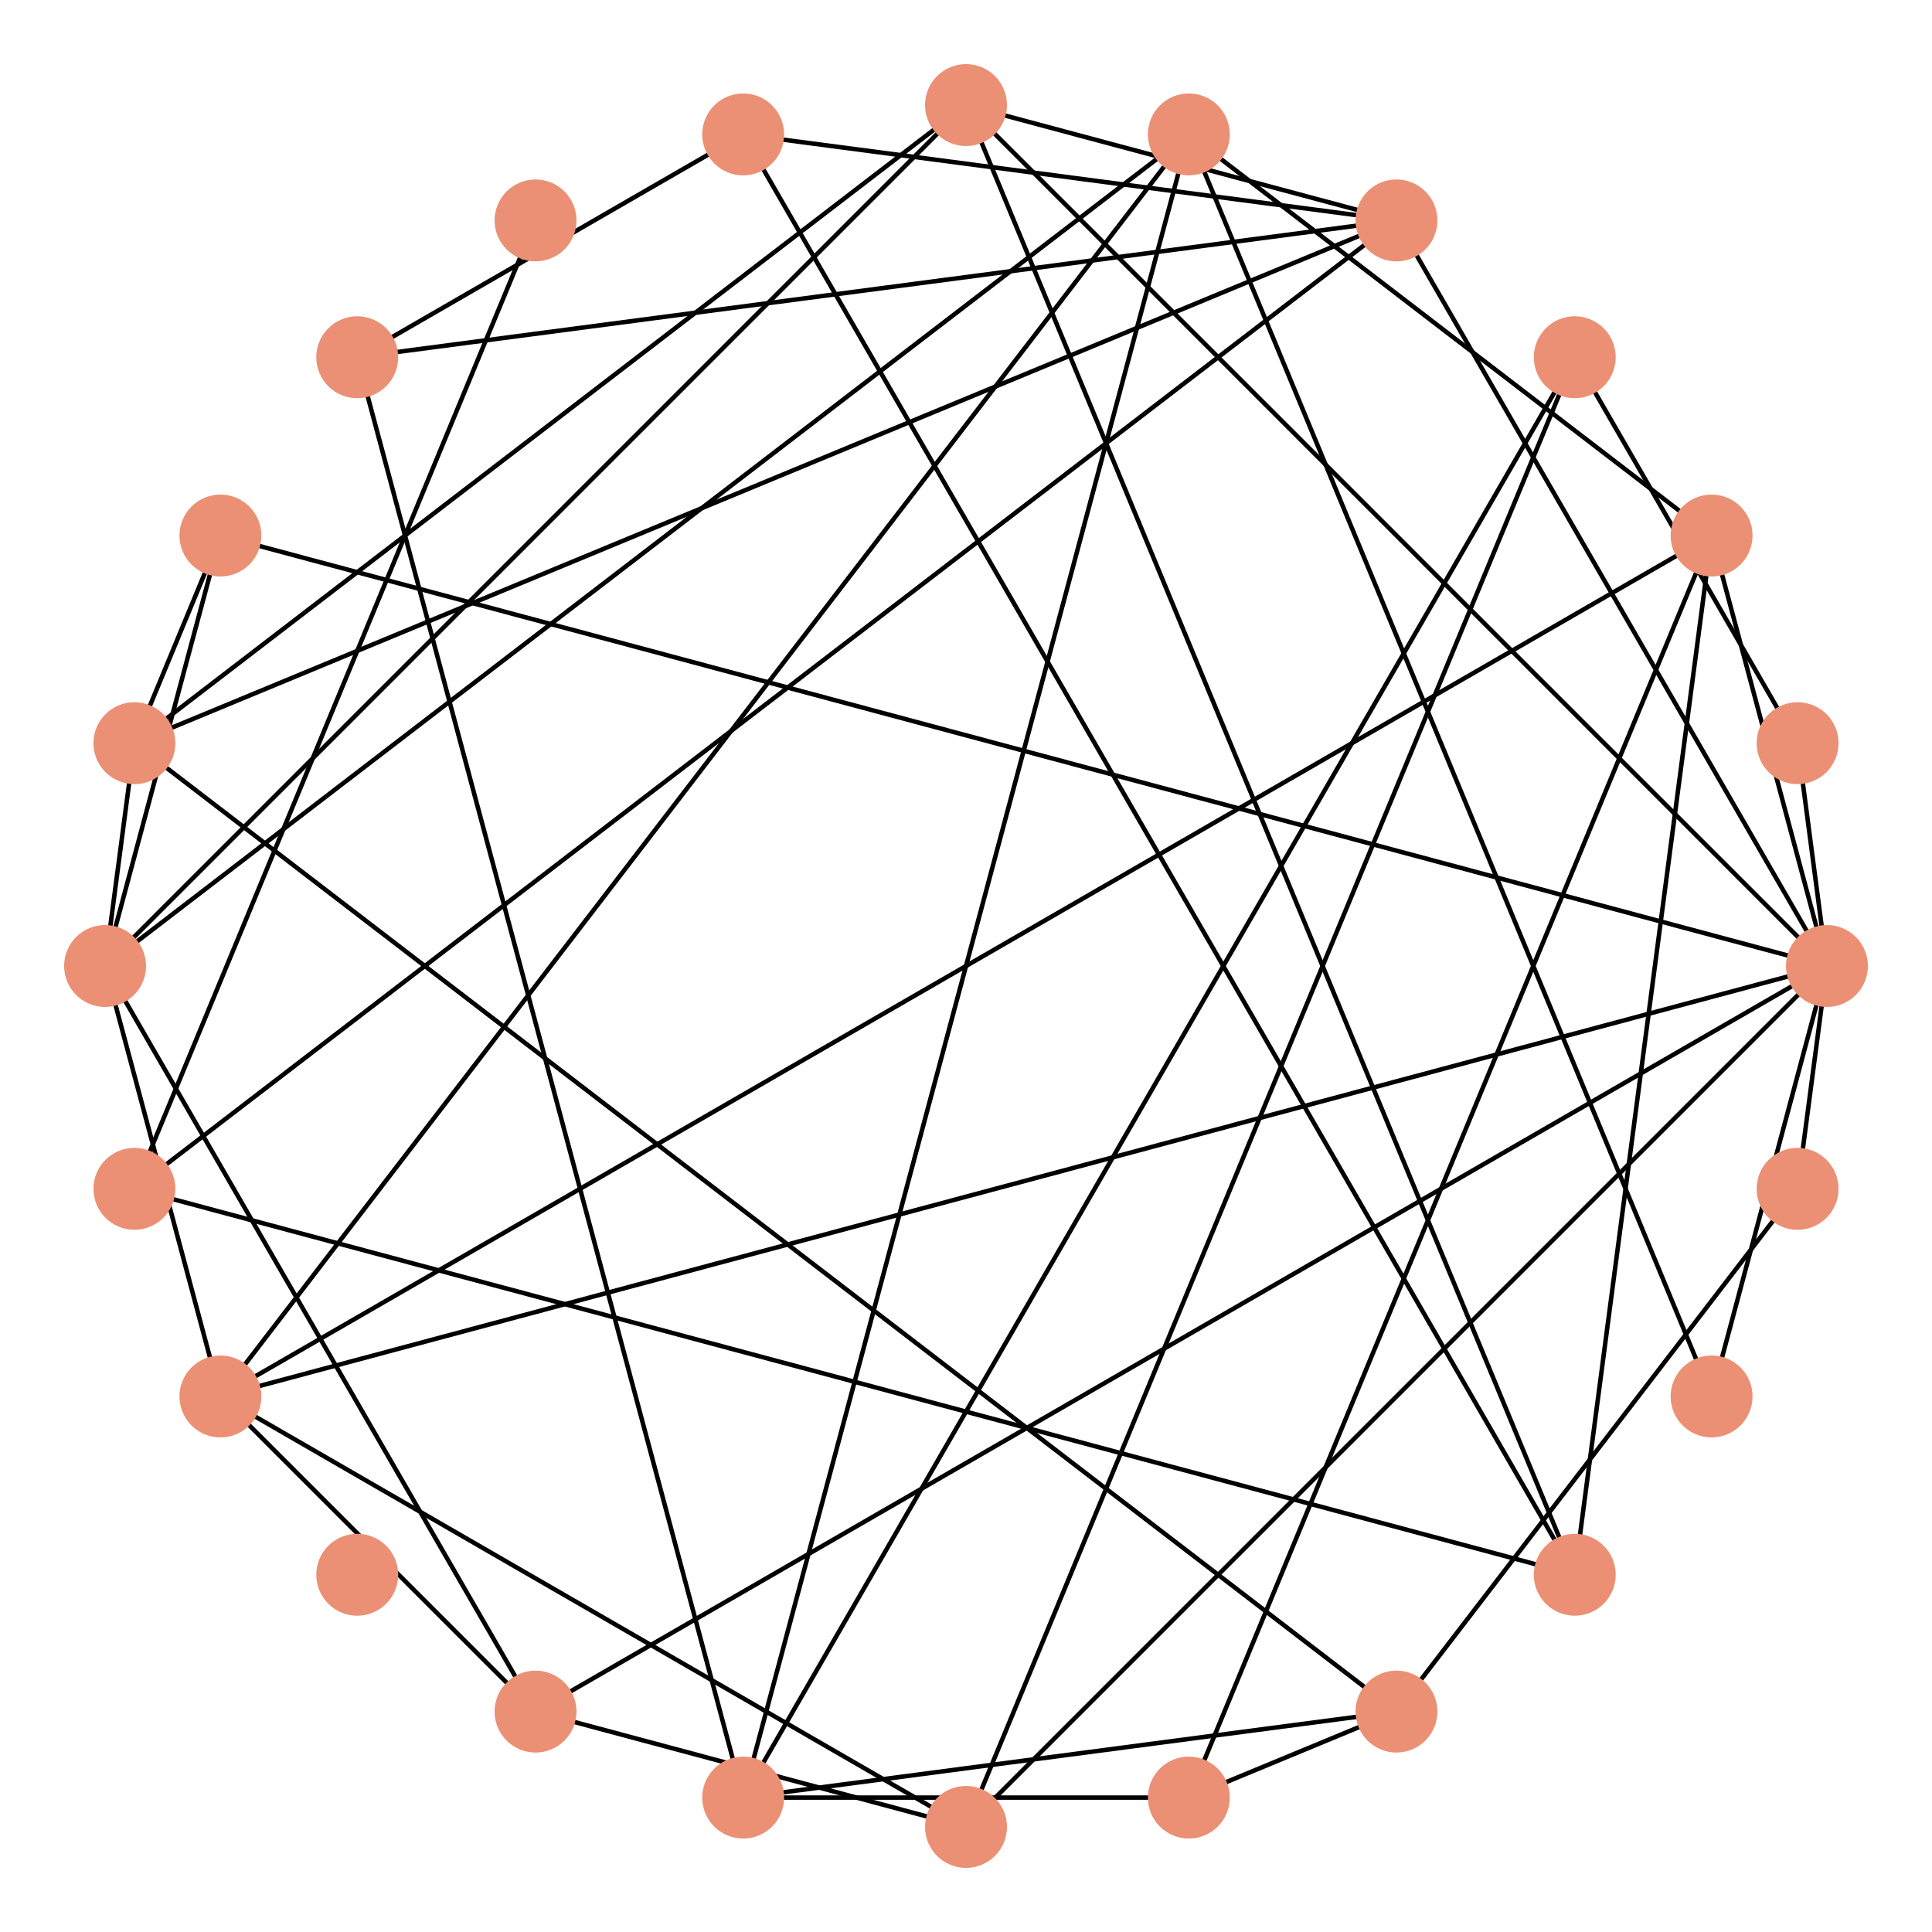
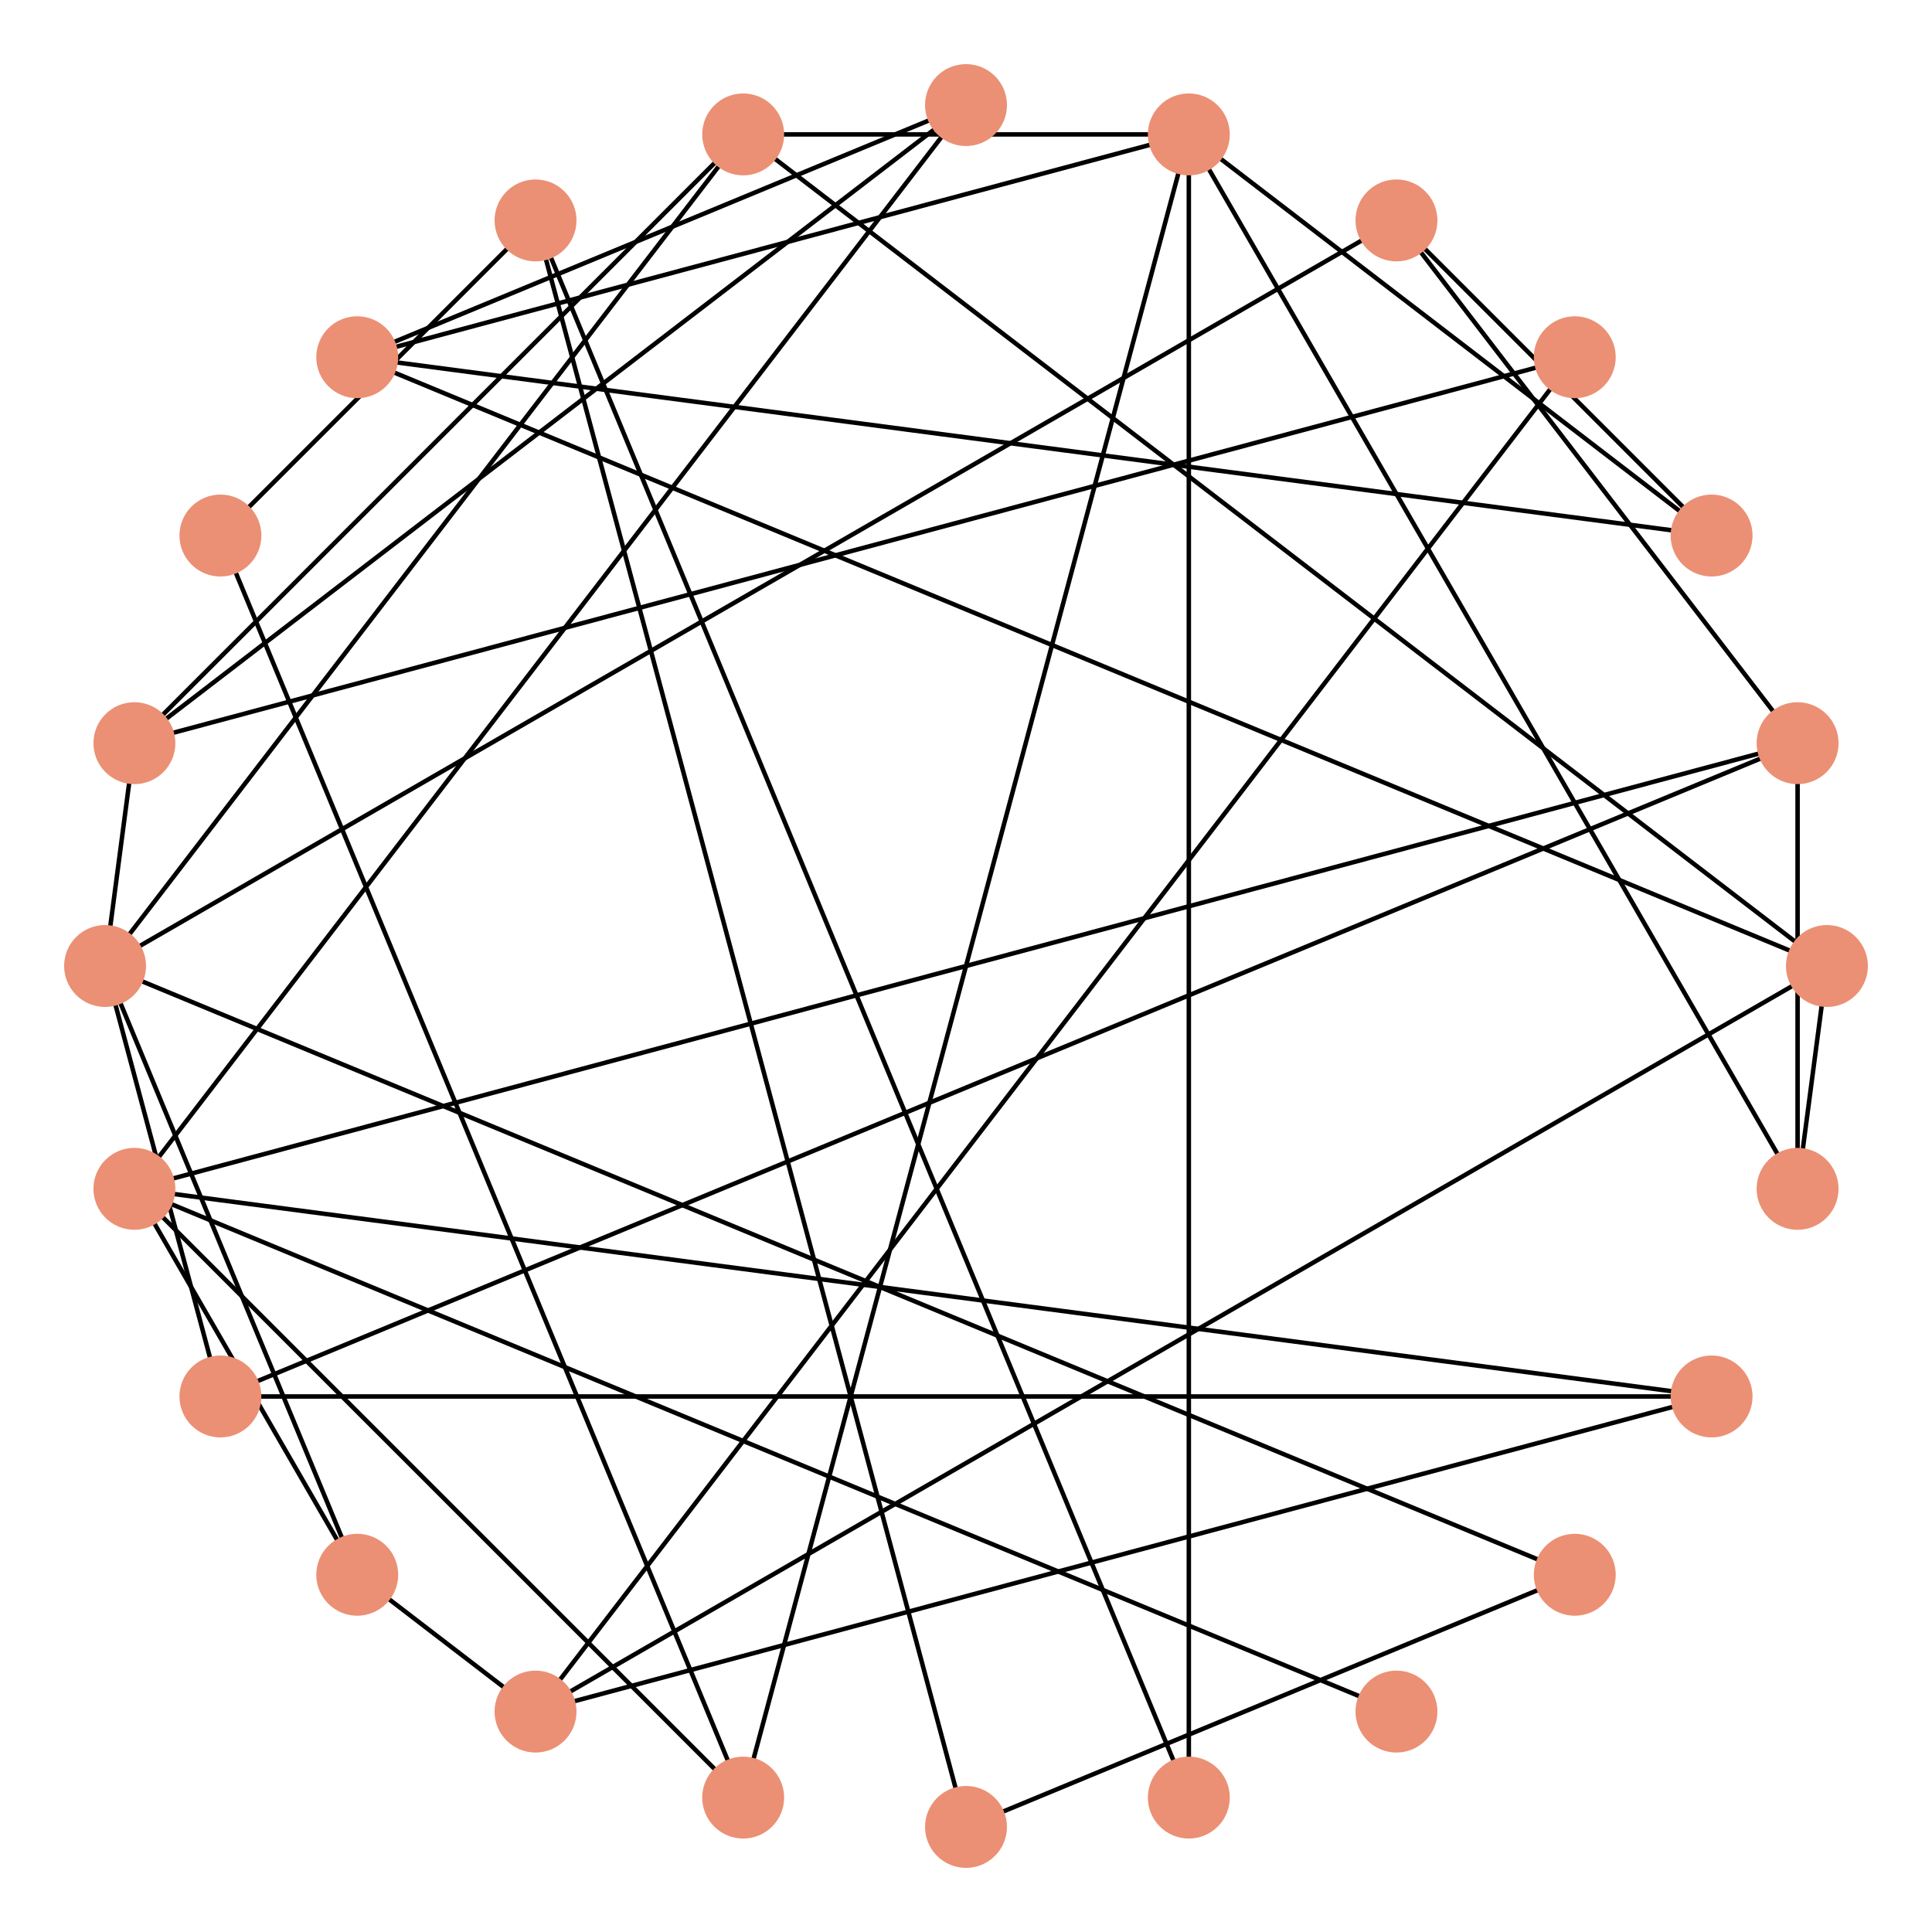
<svg xmlns="http://www.w3.org/2000/svg" xmlns:xlink="http://www.w3.org/1999/xlink" height="432pt" version="1.1" viewBox="0 0 432 432" width="432pt">
  <defs>
    <style type="text/css">
*{stroke-linecap:butt;stroke-linejoin:round;}
  </style>
  </defs>
  <g id="figure_1">
    <g id="patch_1">
      <path d="M 0 432  L 432 432  L 432 0  L 0 0  z " style="fill:none;" />
    </g>
    <g id="axes_1">
      <g id="LineCollection_1">
-         <path clip-path="url(#p231f64b75c)" d="M 408.505 216  L 119.748 382.714  " style="fill:none;stroke:#000000;" />
-         <path clip-path="url(#p231f64b75c)" d="M 408.505 216  L 401.945 166.176  " style="fill:none;stroke:#000000;" />
-         <path clip-path="url(#p231f64b75c)" d="M 408.505 216  L 382.714 119.748  " style="fill:none;stroke:#000000;" />
-         <path clip-path="url(#p231f64b75c)" d="M 408.505 216  L 312.252 49.286  " style="fill:none;stroke:#000000;" />
-         <path clip-path="url(#p231f64b75c)" d="M 408.505 216  L 382.714 312.252  " style="fill:none;stroke:#000000;" />
-         <path clip-path="url(#p231f64b75c)" d="M 408.505 216  L 216 23.495  " style="fill:none;stroke:#000000;" />
-         <path clip-path="url(#p231f64b75c)" d="M 408.505 216  L 401.945 265.824  " style="fill:none;stroke:#000000;" />
-         <path clip-path="url(#p231f64b75c)" d="M 408.505 216  L 49.286 119.748  " style="fill:none;stroke:#000000;" />
-         <path clip-path="url(#p231f64b75c)" d="M 408.505 216  L 216 408.505  " style="fill:none;stroke:#000000;" />
-         <path clip-path="url(#p231f64b75c)" d="M 408.505 216  L 49.286 312.252  " style="fill:none;stroke:#000000;" />
-         <path clip-path="url(#p231f64b75c)" d="M 401.945 166.176  L 352.121 79.879  " style="fill:none;stroke:#000000;" />
-         <path clip-path="url(#p231f64b75c)" d="M 382.714 119.748  L 265.824 401.945  " style="fill:none;stroke:#000000;" />
-         <path clip-path="url(#p231f64b75c)" d="M 382.714 119.748  L 265.824 30.055  " style="fill:none;stroke:#000000;" />
-         <path clip-path="url(#p231f64b75c)" d="M 382.714 119.748  L 49.286 312.252  " style="fill:none;stroke:#000000;" />
-         <path clip-path="url(#p231f64b75c)" d="M 382.714 119.748  L 352.121 352.121  " style="fill:none;stroke:#000000;" />
-         <path clip-path="url(#p231f64b75c)" d="M 352.121 79.879  L 216 408.505  " style="fill:none;stroke:#000000;" />
-         <path clip-path="url(#p231f64b75c)" d="M 352.121 79.879  L 166.176 401.945  " style="fill:none;stroke:#000000;" />
-         <path clip-path="url(#p231f64b75c)" d="M 312.252 49.286  L 216 23.495  " style="fill:none;stroke:#000000;" />
-         <path clip-path="url(#p231f64b75c)" d="M 312.252 49.286  L 166.176 30.055  " style="fill:none;stroke:#000000;" />
-         <path clip-path="url(#p231f64b75c)" d="M 312.252 49.286  L 79.879 79.879  " style="fill:none;stroke:#000000;" />
-         <path clip-path="url(#p231f64b75c)" d="M 312.252 49.286  L 30.055 166.176  " style="fill:none;stroke:#000000;" />
-         <path clip-path="url(#p231f64b75c)" d="M 312.252 49.286  L 30.055 265.824  " style="fill:none;stroke:#000000;" />
-         <path clip-path="url(#p231f64b75c)" d="M 265.824 30.055  L 166.176 401.945  " style="fill:none;stroke:#000000;" />
-         <path clip-path="url(#p231f64b75c)" d="M 265.824 30.055  L 23.495 216  " style="fill:none;stroke:#000000;" />
-         <path clip-path="url(#p231f64b75c)" d="M 265.824 30.055  L 382.714 312.252  " style="fill:none;stroke:#000000;" />
-         <path clip-path="url(#p231f64b75c)" d="M 265.824 30.055  L 49.286 312.252  " style="fill:none;stroke:#000000;" />
-         <path clip-path="url(#p231f64b75c)" d="M 216 23.495  L 23.495 216  " style="fill:none;stroke:#000000;" />
-         <path clip-path="url(#p231f64b75c)" d="M 216 23.495  L 30.055 166.176  " style="fill:none;stroke:#000000;" />
-         <path clip-path="url(#p231f64b75c)" d="M 216 23.495  L 352.121 352.121  " style="fill:none;stroke:#000000;" />
-         <path clip-path="url(#p231f64b75c)" d="M 166.176 30.055  L 79.879 79.879  " style="fill:none;stroke:#000000;" />
-         <path clip-path="url(#p231f64b75c)" d="M 166.176 30.055  L 352.121 352.121  " style="fill:none;stroke:#000000;" />
-         <path clip-path="url(#p231f64b75c)" d="M 119.748 49.286  L 30.055 265.824  " style="fill:none;stroke:#000000;" />
-         <path clip-path="url(#p231f64b75c)" d="M 79.879 79.879  L 166.176 401.945  " style="fill:none;stroke:#000000;" />
-         <path clip-path="url(#p231f64b75c)" d="M 49.286 119.748  L 30.055 166.176  " style="fill:none;stroke:#000000;" />
-         <path clip-path="url(#p231f64b75c)" d="M 49.286 119.748  L 23.495 216  " style="fill:none;stroke:#000000;" />
-         <path clip-path="url(#p231f64b75c)" d="M 30.055 166.176  L 23.495 216  " style="fill:none;stroke:#000000;" />
-         <path clip-path="url(#p231f64b75c)" d="M 30.055 166.176  L 312.252 382.714  " style="fill:none;stroke:#000000;" />
-         <path clip-path="url(#p231f64b75c)" d="M 23.495 216  L 119.748 382.714  " style="fill:none;stroke:#000000;" />
-         <path clip-path="url(#p231f64b75c)" d="M 23.495 216  L 49.286 312.252  " style="fill:none;stroke:#000000;" />
-         <path clip-path="url(#p231f64b75c)" d="M 30.055 265.824  L 352.121 352.121  " style="fill:none;stroke:#000000;" />
-         <path clip-path="url(#p231f64b75c)" d="M 49.286 312.252  L 119.748 382.714  " style="fill:none;stroke:#000000;" />
-         <path clip-path="url(#p231f64b75c)" d="M 49.286 312.252  L 216 408.505  " style="fill:none;stroke:#000000;" />
-         <path clip-path="url(#p231f64b75c)" d="M 119.748 382.714  L 216 408.505  " style="fill:none;stroke:#000000;" />
-         <path clip-path="url(#p231f64b75c)" d="M 166.176 401.945  L 265.824 401.945  " style="fill:none;stroke:#000000;" />
-         <path clip-path="url(#p231f64b75c)" d="M 166.176 401.945  L 312.252 382.714  " style="fill:none;stroke:#000000;" />
-         <path clip-path="url(#p231f64b75c)" d="M 265.824 401.945  L 312.252 382.714  " style="fill:none;stroke:#000000;" />
-         <path clip-path="url(#p231f64b75c)" d="M 312.252 382.714  L 401.945 265.824  " style="fill:none;stroke:#000000;" />
+         <path clip-path="url(#p7c2e2f4048)" d="M 408.505 216  L 119.748 382.714  " style="fill:none;stroke:#000000;" />
+         <path clip-path="url(#p7c2e2f4048)" d="M 408.505 216  L 79.879 79.879  " style="fill:none;stroke:#000000;" />
+         <path clip-path="url(#p7c2e2f4048)" d="M 408.505 216  L 401.945 265.824  " style="fill:none;stroke:#000000;" />
+         <path clip-path="url(#p7c2e2f4048)" d="M 408.505 216  L 166.176 30.055  " style="fill:none;stroke:#000000;" />
+         <path clip-path="url(#p7c2e2f4048)" d="M 401.945 166.176  L 312.252 49.286  " style="fill:none;stroke:#000000;" />
+         <path clip-path="url(#p7c2e2f4048)" d="M 401.945 166.176  L 30.055 265.824  " style="fill:none;stroke:#000000;" />
+         <path clip-path="url(#p7c2e2f4048)" d="M 401.945 166.176  L 49.286 312.252  " style="fill:none;stroke:#000000;" />
+         <path clip-path="url(#p7c2e2f4048)" d="M 401.945 166.176  L 401.945 265.824  " style="fill:none;stroke:#000000;" />
+         <path clip-path="url(#p7c2e2f4048)" d="M 382.714 119.748  L 79.879 79.879  " style="fill:none;stroke:#000000;" />
+         <path clip-path="url(#p7c2e2f4048)" d="M 382.714 119.748  L 312.252 49.286  " style="fill:none;stroke:#000000;" />
+         <path clip-path="url(#p7c2e2f4048)" d="M 382.714 119.748  L 265.824 30.055  " style="fill:none;stroke:#000000;" />
+         <path clip-path="url(#p7c2e2f4048)" d="M 352.121 79.879  L 119.748 382.714  " style="fill:none;stroke:#000000;" />
+         <path clip-path="url(#p7c2e2f4048)" d="M 352.121 79.879  L 30.055 166.176  " style="fill:none;stroke:#000000;" />
+         <path clip-path="url(#p7c2e2f4048)" d="M 312.252 49.286  L 23.495 216  " style="fill:none;stroke:#000000;" />
+         <path clip-path="url(#p7c2e2f4048)" d="M 265.824 30.055  L 166.176 401.945  " style="fill:none;stroke:#000000;" />
+         <path clip-path="url(#p7c2e2f4048)" d="M 265.824 30.055  L 265.824 401.945  " style="fill:none;stroke:#000000;" />
+         <path clip-path="url(#p7c2e2f4048)" d="M 265.824 30.055  L 166.176 30.055  " style="fill:none;stroke:#000000;" />
+         <path clip-path="url(#p7c2e2f4048)" d="M 265.824 30.055  L 79.879 79.879  " style="fill:none;stroke:#000000;" />
+         <path clip-path="url(#p7c2e2f4048)" d="M 265.824 30.055  L 401.945 265.824  " style="fill:none;stroke:#000000;" />
+         <path clip-path="url(#p7c2e2f4048)" d="M 216 23.495  L 79.879 79.879  " style="fill:none;stroke:#000000;" />
+         <path clip-path="url(#p7c2e2f4048)" d="M 216 23.495  L 30.055 166.176  " style="fill:none;stroke:#000000;" />
+         <path clip-path="url(#p7c2e2f4048)" d="M 216 23.495  L 30.055 265.824  " style="fill:none;stroke:#000000;" />
+         <path clip-path="url(#p7c2e2f4048)" d="M 166.176 30.055  L 30.055 166.176  " style="fill:none;stroke:#000000;" />
+         <path clip-path="url(#p7c2e2f4048)" d="M 166.176 30.055  L 23.495 216  " style="fill:none;stroke:#000000;" />
+         <path clip-path="url(#p7c2e2f4048)" d="M 119.748 49.286  L 49.286 119.748  " style="fill:none;stroke:#000000;" />
+         <path clip-path="url(#p7c2e2f4048)" d="M 119.748 49.286  L 265.824 401.945  " style="fill:none;stroke:#000000;" />
+         <path clip-path="url(#p7c2e2f4048)" d="M 119.748 49.286  L 216 408.505  " style="fill:none;stroke:#000000;" />
+         <path clip-path="url(#p7c2e2f4048)" d="M 49.286 119.748  L 166.176 401.945  " style="fill:none;stroke:#000000;" />
+         <path clip-path="url(#p7c2e2f4048)" d="M 30.055 166.176  L 23.495 216  " style="fill:none;stroke:#000000;" />
+         <path clip-path="url(#p7c2e2f4048)" d="M 23.495 216  L 352.121 352.121  " style="fill:none;stroke:#000000;" />
+         <path clip-path="url(#p7c2e2f4048)" d="M 23.495 216  L 49.286 312.252  " style="fill:none;stroke:#000000;" />
+         <path clip-path="url(#p7c2e2f4048)" d="M 23.495 216  L 79.879 352.121  " style="fill:none;stroke:#000000;" />
+         <path clip-path="url(#p7c2e2f4048)" d="M 30.055 265.824  L 312.252 382.714  " style="fill:none;stroke:#000000;" />
+         <path clip-path="url(#p7c2e2f4048)" d="M 30.055 265.824  L 382.714 312.252  " style="fill:none;stroke:#000000;" />
+         <path clip-path="url(#p7c2e2f4048)" d="M 30.055 265.824  L 166.176 401.945  " style="fill:none;stroke:#000000;" />
+         <path clip-path="url(#p7c2e2f4048)" d="M 30.055 265.824  L 79.879 352.121  " style="fill:none;stroke:#000000;" />
+         <path clip-path="url(#p7c2e2f4048)" d="M 49.286 312.252  L 382.714 312.252  " style="fill:none;stroke:#000000;" />
+         <path clip-path="url(#p7c2e2f4048)" d="M 79.879 352.121  L 119.748 382.714  " style="fill:none;stroke:#000000;" />
+         <path clip-path="url(#p7c2e2f4048)" d="M 119.748 382.714  L 382.714 312.252  " style="fill:none;stroke:#000000;" />
+         <path clip-path="url(#p7c2e2f4048)" d="M 216 408.505  L 352.121 352.121  " style="fill:none;stroke:#000000;" />
      </g>
      <g id="PathCollection_1">
        <defs>
-           <path d="M 0 8.66  C 2.297 8.66 4.5 7.748 6.124 6.124  C 7.748 4.5 8.66 2.297 8.66 0  C 8.66 -2.297 7.748 -4.5 6.124 -6.124  C 4.5 -7.748 2.297 -8.66 0 -8.66  C -2.297 -8.66 -4.5 -7.748 -6.124 -6.124  C -7.748 -4.5 -8.66 -2.297 -8.66 0  C -8.66 2.297 -7.748 4.5 -6.124 6.124  C -4.5 7.748 -2.297 8.66 0 8.66  z " id="m51d1e3f423" style="stroke:#eb9074;" />
+           <path d="M 0 8.66  C 2.297 8.66 4.5 7.748 6.124 6.124  C 7.748 4.5 8.66 2.297 8.66 0  C 8.66 -2.297 7.748 -4.5 6.124 -6.124  C 4.5 -7.748 2.297 -8.66 0 -8.66  C -2.297 -8.66 -4.5 -7.748 -6.124 -6.124  C -7.748 -4.5 -8.66 -2.297 -8.66 0  C -8.66 2.297 -7.748 4.5 -6.124 6.124  C -4.5 7.748 -2.297 8.66 0 8.66  z " id="m51f8d732f6" style="stroke:#eb9074;" />
        </defs>
-         <g clip-path="url(#p231f64b75c)">
-           <use style="fill:#eb9074;stroke:#eb9074;" x="408.505" xlink:href="#m51d1e3f423" y="216" />
-           <use style="fill:#eb9074;stroke:#eb9074;" x="401.945" xlink:href="#m51d1e3f423" y="166.176" />
-           <use style="fill:#eb9074;stroke:#eb9074;" x="382.714" xlink:href="#m51d1e3f423" y="119.748" />
-           <use style="fill:#eb9074;stroke:#eb9074;" x="352.121" xlink:href="#m51d1e3f423" y="79.879" />
-           <use style="fill:#eb9074;stroke:#eb9074;" x="312.252" xlink:href="#m51d1e3f423" y="49.286" />
-           <use style="fill:#eb9074;stroke:#eb9074;" x="265.824" xlink:href="#m51d1e3f423" y="30.055" />
-           <use style="fill:#eb9074;stroke:#eb9074;" x="216" xlink:href="#m51d1e3f423" y="23.495" />
-           <use style="fill:#eb9074;stroke:#eb9074;" x="166.176" xlink:href="#m51d1e3f423" y="30.055" />
-           <use style="fill:#eb9074;stroke:#eb9074;" x="119.748" xlink:href="#m51d1e3f423" y="49.286" />
-           <use style="fill:#eb9074;stroke:#eb9074;" x="79.879" xlink:href="#m51d1e3f423" y="79.879" />
-           <use style="fill:#eb9074;stroke:#eb9074;" x="49.286" xlink:href="#m51d1e3f423" y="119.748" />
-           <use style="fill:#eb9074;stroke:#eb9074;" x="30.055" xlink:href="#m51d1e3f423" y="166.176" />
-           <use style="fill:#eb9074;stroke:#eb9074;" x="23.495" xlink:href="#m51d1e3f423" y="216" />
-           <use style="fill:#eb9074;stroke:#eb9074;" x="30.055" xlink:href="#m51d1e3f423" y="265.824" />
-           <use style="fill:#eb9074;stroke:#eb9074;" x="49.286" xlink:href="#m51d1e3f423" y="312.252" />
-           <use style="fill:#eb9074;stroke:#eb9074;" x="79.879" xlink:href="#m51d1e3f423" y="352.121" />
-           <use style="fill:#eb9074;stroke:#eb9074;" x="119.748" xlink:href="#m51d1e3f423" y="382.714" />
-           <use style="fill:#eb9074;stroke:#eb9074;" x="166.176" xlink:href="#m51d1e3f423" y="401.945" />
-           <use style="fill:#eb9074;stroke:#eb9074;" x="216" xlink:href="#m51d1e3f423" y="408.505" />
-           <use style="fill:#eb9074;stroke:#eb9074;" x="265.824" xlink:href="#m51d1e3f423" y="401.945" />
-           <use style="fill:#eb9074;stroke:#eb9074;" x="312.252" xlink:href="#m51d1e3f423" y="382.714" />
-           <use style="fill:#eb9074;stroke:#eb9074;" x="352.121" xlink:href="#m51d1e3f423" y="352.121" />
-           <use style="fill:#eb9074;stroke:#eb9074;" x="382.714" xlink:href="#m51d1e3f423" y="312.252" />
-           <use style="fill:#eb9074;stroke:#eb9074;" x="401.945" xlink:href="#m51d1e3f423" y="265.824" />
+         <g clip-path="url(#p7c2e2f4048)">
+           <use style="fill:#eb9074;stroke:#eb9074;" x="408.505" xlink:href="#m51f8d732f6" y="216" />
+           <use style="fill:#eb9074;stroke:#eb9074;" x="401.945" xlink:href="#m51f8d732f6" y="166.176" />
+           <use style="fill:#eb9074;stroke:#eb9074;" x="382.714" xlink:href="#m51f8d732f6" y="119.748" />
+           <use style="fill:#eb9074;stroke:#eb9074;" x="352.121" xlink:href="#m51f8d732f6" y="79.879" />
+           <use style="fill:#eb9074;stroke:#eb9074;" x="312.252" xlink:href="#m51f8d732f6" y="49.286" />
+           <use style="fill:#eb9074;stroke:#eb9074;" x="265.824" xlink:href="#m51f8d732f6" y="30.055" />
+           <use style="fill:#eb9074;stroke:#eb9074;" x="216" xlink:href="#m51f8d732f6" y="23.495" />
+           <use style="fill:#eb9074;stroke:#eb9074;" x="166.176" xlink:href="#m51f8d732f6" y="30.055" />
+           <use style="fill:#eb9074;stroke:#eb9074;" x="119.748" xlink:href="#m51f8d732f6" y="49.286" />
+           <use style="fill:#eb9074;stroke:#eb9074;" x="79.879" xlink:href="#m51f8d732f6" y="79.879" />
+           <use style="fill:#eb9074;stroke:#eb9074;" x="49.286" xlink:href="#m51f8d732f6" y="119.748" />
+           <use style="fill:#eb9074;stroke:#eb9074;" x="30.055" xlink:href="#m51f8d732f6" y="166.176" />
+           <use style="fill:#eb9074;stroke:#eb9074;" x="23.495" xlink:href="#m51f8d732f6" y="216" />
+           <use style="fill:#eb9074;stroke:#eb9074;" x="30.055" xlink:href="#m51f8d732f6" y="265.824" />
+           <use style="fill:#eb9074;stroke:#eb9074;" x="49.286" xlink:href="#m51f8d732f6" y="312.252" />
+           <use style="fill:#eb9074;stroke:#eb9074;" x="79.879" xlink:href="#m51f8d732f6" y="352.121" />
+           <use style="fill:#eb9074;stroke:#eb9074;" x="119.748" xlink:href="#m51f8d732f6" y="382.714" />
+           <use style="fill:#eb9074;stroke:#eb9074;" x="166.176" xlink:href="#m51f8d732f6" y="401.945" />
+           <use style="fill:#eb9074;stroke:#eb9074;" x="216" xlink:href="#m51f8d732f6" y="408.505" />
+           <use style="fill:#eb9074;stroke:#eb9074;" x="265.824" xlink:href="#m51f8d732f6" y="401.945" />
+           <use style="fill:#eb9074;stroke:#eb9074;" x="312.252" xlink:href="#m51f8d732f6" y="382.714" />
+           <use style="fill:#eb9074;stroke:#eb9074;" x="352.121" xlink:href="#m51f8d732f6" y="352.121" />
+           <use style="fill:#eb9074;stroke:#eb9074;" x="382.714" xlink:href="#m51f8d732f6" y="312.252" />
+           <use style="fill:#eb9074;stroke:#eb9074;" x="401.945" xlink:href="#m51f8d732f6" y="265.824" />
        </g>
      </g>
    </g>
  </g>
  <defs>
-     <clipPath id="p231f64b75c">
+     <clipPath id="p7c2e2f4048">
      <rect height="432" width="432" x="0" y="0" />
    </clipPath>
  </defs>
</svg>
